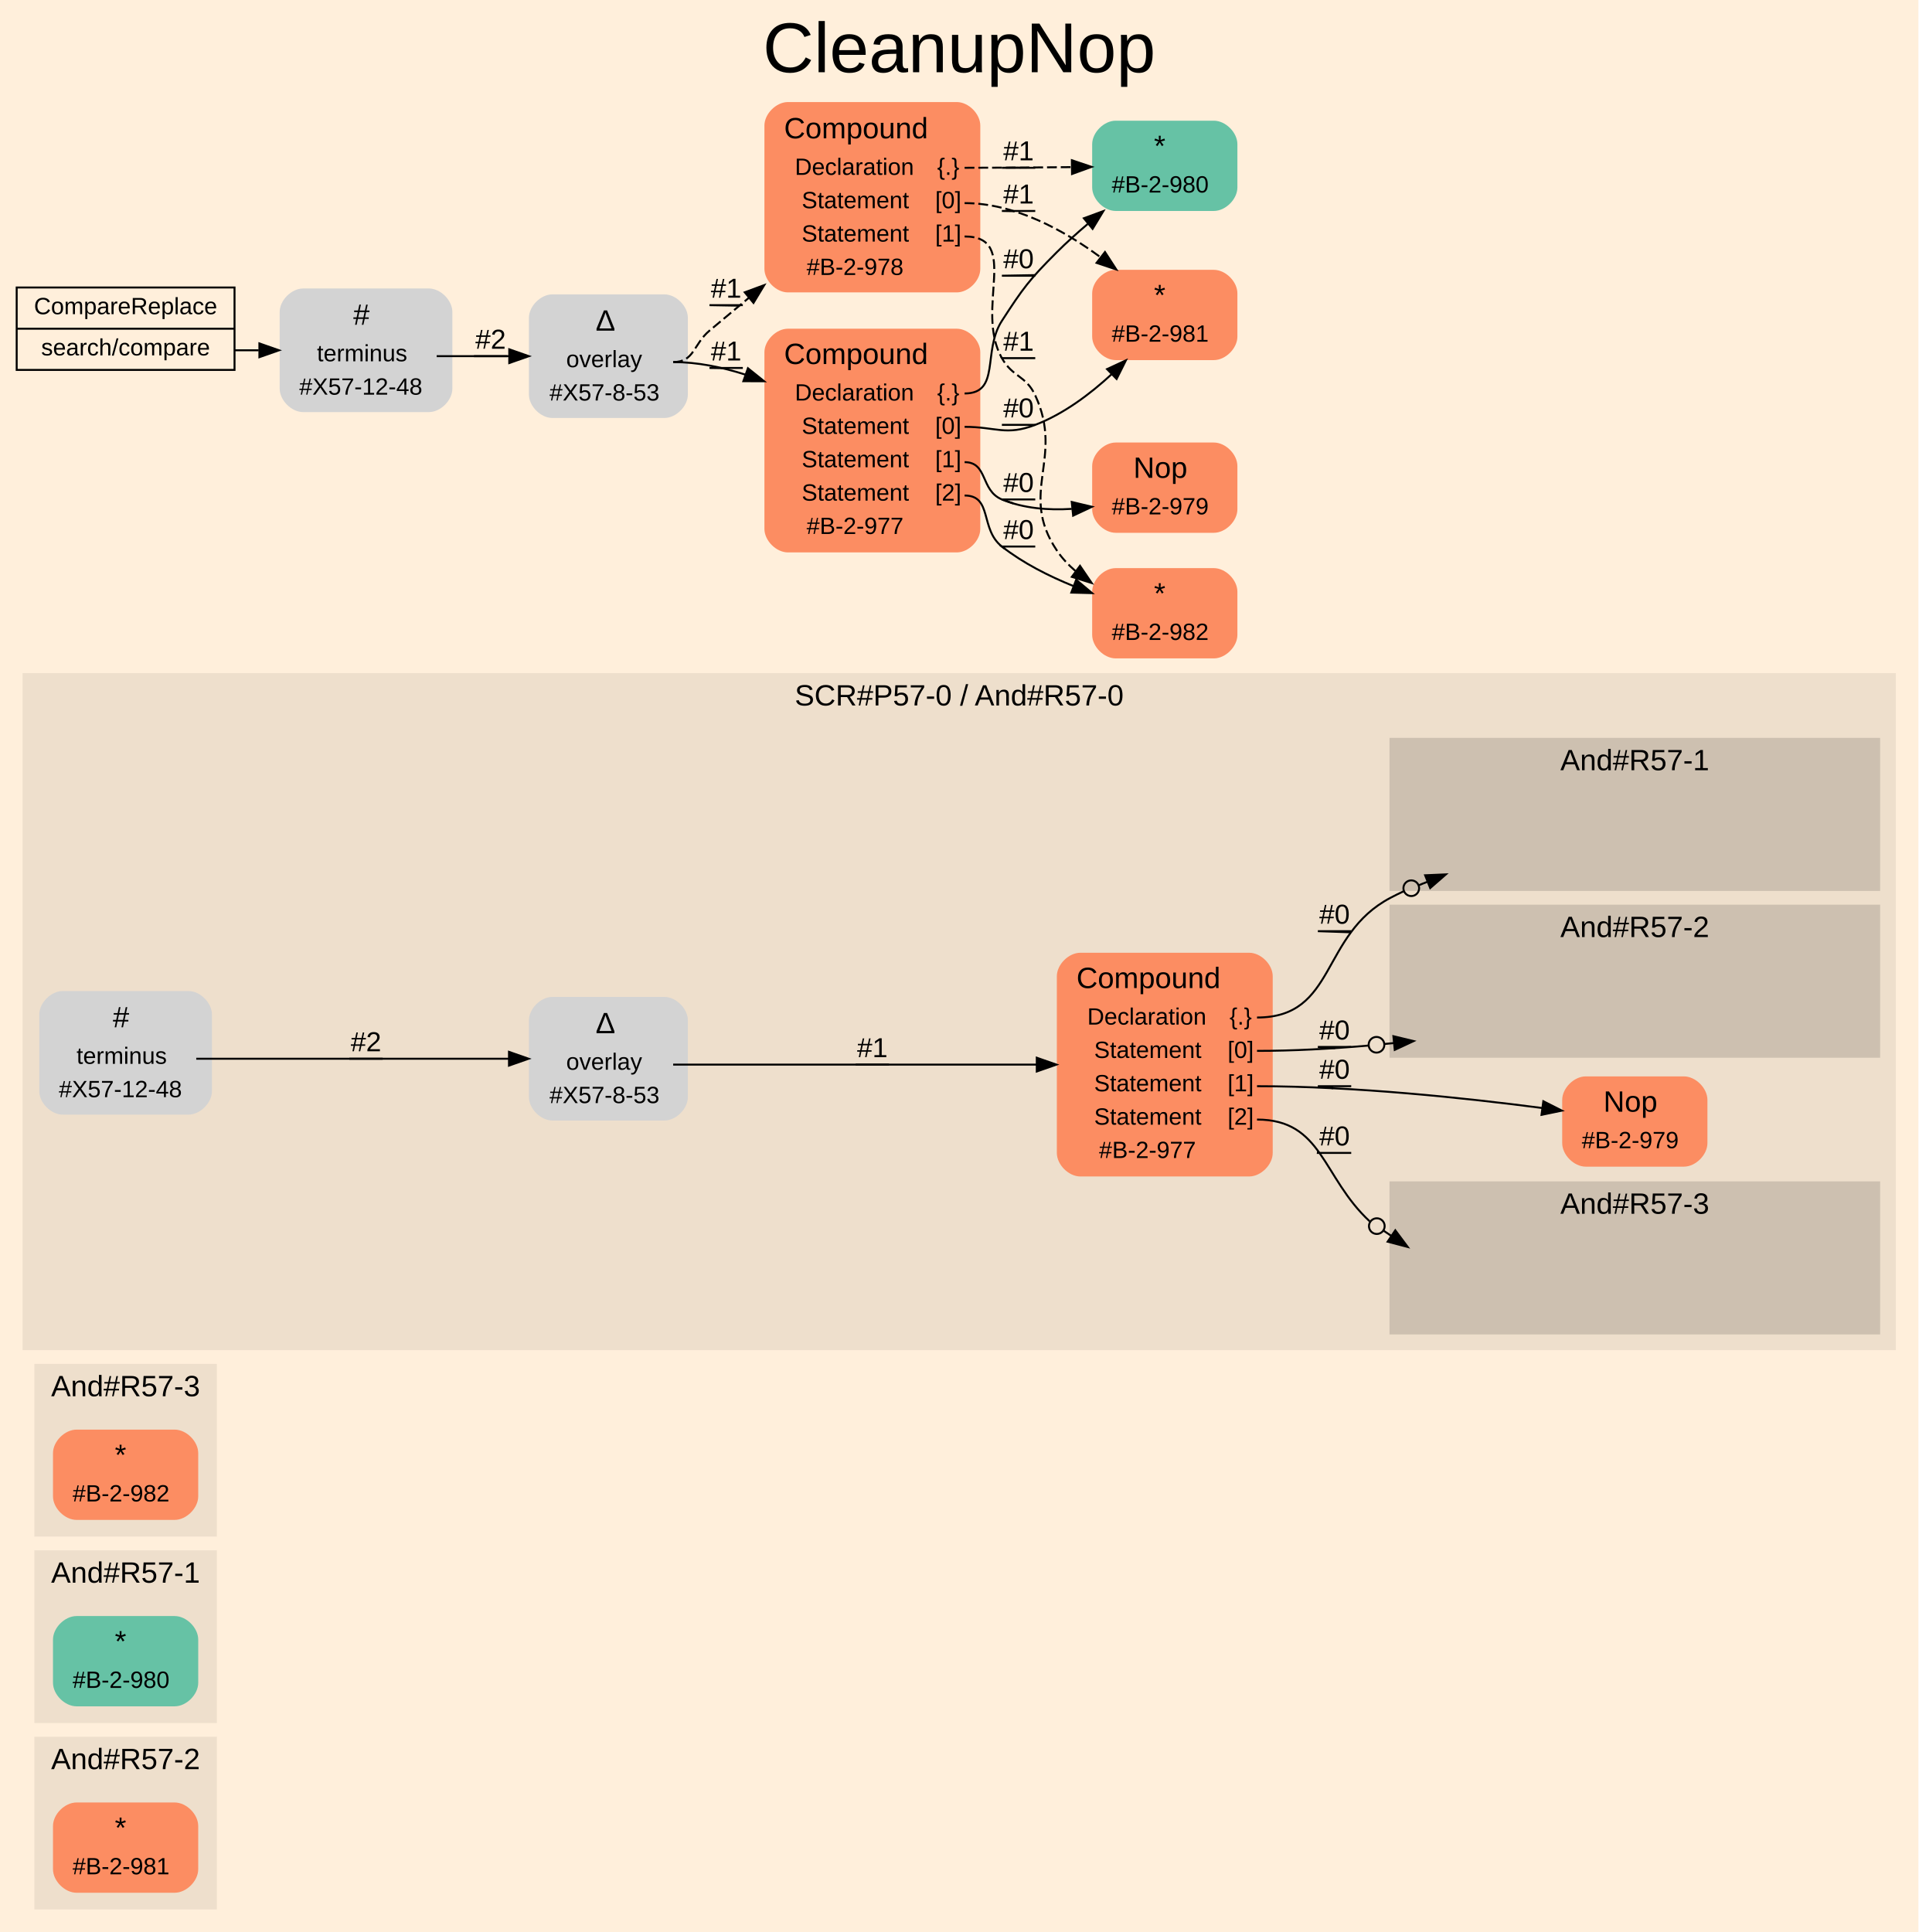
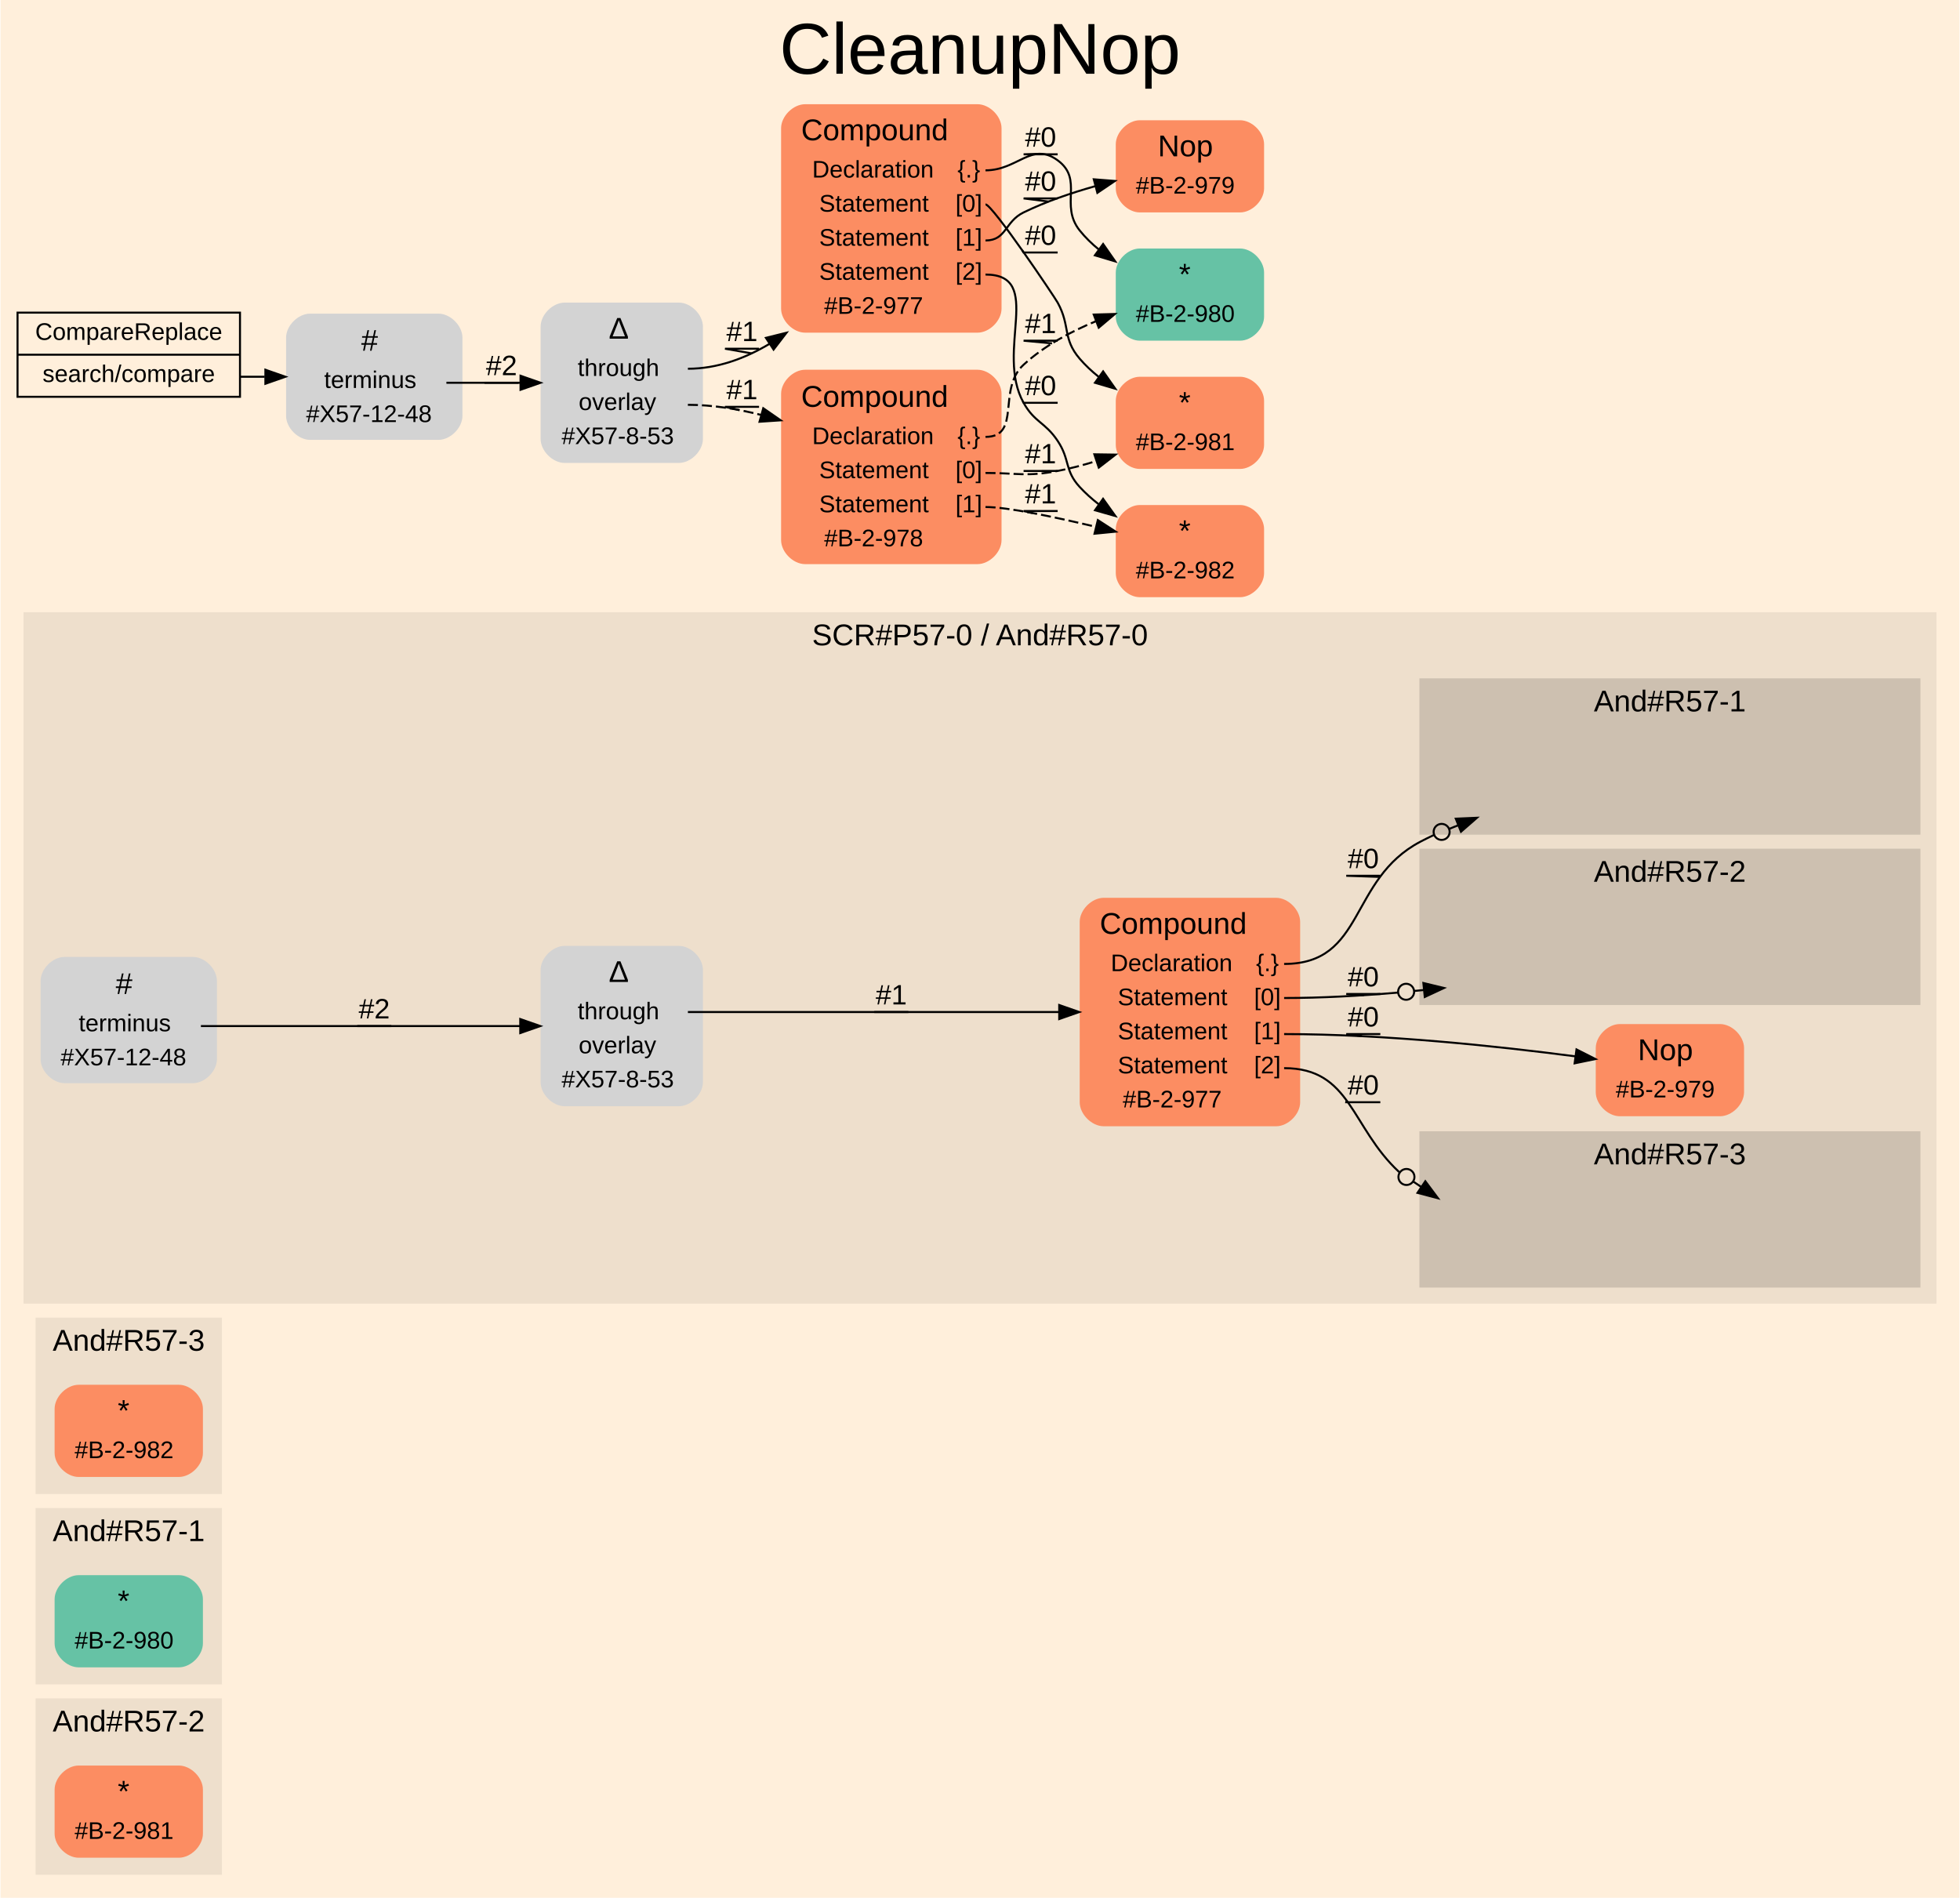
- <svg xmlns="http://www.w3.org/2000/svg" width="978pt" height="985pt" viewBox="0.00 0.00 977.50 984.50">
-   <g id="graph0" class="graph" transform="scale(1 1) rotate(0) translate(4 980.5)">
-     <polygon fill="#ffefdb" stroke="transparent" points="-4,4 -4,-980.5 973.5,-980.5 973.5,4 -4,4" />
-     <text text-anchor="middle" x="484.75" y="-943.7" font-family="Arial" font-size="36.00" fill="#000000">CleanupNop</text>
+ <svg xmlns="http://www.w3.org/2000/svg" width="978pt" height="947pt" viewBox="0.00 0.00 977.50 947.00">
+   <g id="graph0" class="graph" transform="scale(1 1) rotate(0) translate(4 943)">
+     <polygon fill="#ffefdb" stroke="transparent" points="-4,4 -4,-943 973.5,-943 973.5,4 -4,4" />
+     <text text-anchor="middle" x="484.75" y="-906.2" font-family="Arial" font-size="36.00" fill="#000000">CleanupNop</text>
    <g id="clust1" class="cluster">
      <polygon fill="#eedfcc" stroke="#eedfcc" points="14,-8 14,-95 106,-95 106,-8 14,-8" />
      <text text-anchor="middle" x="60" y="-79" font-family="Arial" font-size="15.00" fill="#000000">And#R57-2</text>
    </g>
    <g id="clust2" class="cluster">
      <polygon fill="#eedfcc" stroke="#eedfcc" points="14,-103 14,-190 106,-190 106,-103 14,-103" />
      <text text-anchor="middle" x="60" y="-174" font-family="Arial" font-size="15.00" fill="#000000">And#R57-1</text>
    </g>
    <g id="clust3" class="cluster">
      <polygon fill="#eedfcc" stroke="#eedfcc" points="14,-198 14,-285 106,-285 106,-198 14,-198" />
      <text text-anchor="middle" x="60" y="-269" font-family="Arial" font-size="15.00" fill="#000000">And#R57-3</text>
    </g>
    <g id="clust4" class="cluster">
      <polygon fill="#eedfcc" stroke="#eedfcc" points="8,-293 8,-637 961.5,-637 961.5,-293 8,-293" />
      <text text-anchor="middle" x="484.75" y="-621" font-family="Arial" font-size="15.00" fill="#000000">SCR#P57-0 / And#R57-0</text>
    </g>
    <g id="clust5" class="cluster">
      <polygon fill="#cdc0b0" stroke="#cdc0b0" points="704.5,-527 704.5,-604 953.5,-604 953.5,-527 704.5,-527" />
      <text text-anchor="middle" x="829" y="-588" font-family="Arial" font-size="15.00" fill="#000000">And#R57-1</text>
    </g>
    <g id="clust6" class="cluster">
      <polygon fill="#cdc0b0" stroke="#cdc0b0" points="704.5,-442 704.5,-519 953.5,-519 953.5,-442 704.5,-442" />
      <text text-anchor="middle" x="829" y="-503" font-family="Arial" font-size="15.00" fill="#000000">And#R57-2</text>
    </g>
    <g id="clust7" class="cluster">
      <polygon fill="#cdc0b0" stroke="#cdc0b0" points="704.5,-301 704.5,-378 953.5,-378 953.5,-301 704.5,-301" />
      <text text-anchor="middle" x="829" y="-362" font-family="Arial" font-size="15.00" fill="#000000">And#R57-3</text>
    </g>
    <g id="node1" class="node">
      <path fill="#fc8d62" stroke="transparent" d="M85,-62C85,-62 35,-62 35,-62 29,-62 23,-56 23,-50 23,-50 23,-28 23,-28 23,-22 29,-16 35,-16 35,-16 85,-16 85,-16 91,-16 97,-22 97,-28 97,-28 97,-50 97,-50 97,-56 91,-62 85,-62" />
      <text text-anchor="start" x="54.5" y="-44" font-family="Arial" font-size="15.00" fill="#000000">*</text>
      <text text-anchor="start" x="33" y="-25.4" font-family="Arial" font-size="12.00" fill="#000000">#B-2-981</text>
    </g>
    <g id="node2" class="node">
      <path fill="#66c2a5" stroke="transparent" d="M85,-157C85,-157 35,-157 35,-157 29,-157 23,-151 23,-145 23,-145 23,-123 23,-123 23,-117 29,-111 35,-111 35,-111 85,-111 85,-111 91,-111 97,-117 97,-123 97,-123 97,-145 97,-145 97,-151 91,-157 85,-157" />
      <text text-anchor="start" x="54.5" y="-139" font-family="Arial" font-size="15.00" fill="#000000">*</text>
      <text text-anchor="start" x="33" y="-120.4" font-family="Arial" font-size="12.00" fill="#000000">#B-2-980</text>
    </g>
    <g id="node3" class="node">
      <path fill="#fc8d62" stroke="transparent" d="M85,-252C85,-252 35,-252 35,-252 29,-252 23,-246 23,-240 23,-240 23,-218 23,-218 23,-212 29,-206 35,-206 35,-206 85,-206 85,-206 91,-206 97,-212 97,-218 97,-218 97,-240 97,-240 97,-246 91,-252 85,-252" />
      <text text-anchor="start" x="54.5" y="-234" font-family="Arial" font-size="15.00" fill="#000000">*</text>
      <text text-anchor="start" x="33" y="-215.4" font-family="Arial" font-size="12.00" fill="#000000">#B-2-982</text>
    </g>
    <g id="node4" class="node">
+       <path fill="#fc8d62" stroke="transparent" d="M854,-432C854,-432 804,-432 804,-432 798,-432 792,-426 792,-420 792,-420 792,-398 792,-398 792,-392 798,-386 804,-386 804,-386 854,-386 854,-386 860,-386 866,-392 866,-398 866,-398 866,-420 866,-420 866,-426 860,-432 854,-432" />
+       <text text-anchor="start" x="813" y="-414" font-family="Arial" font-size="15.00" fill="#000000">Nop</text>
+       <text text-anchor="start" x="802" y="-395.4" font-family="Arial" font-size="12.00" fill="#000000">#B-2-979</text>
+     </g>
+     <g id="node5" class="node">
+       <path fill="#d3d3d3" stroke="transparent" d="M92,-465.5C92,-465.5 28,-465.5 28,-465.5 22,-465.5 16,-459.5 16,-453.5 16,-453.5 16,-414.5 16,-414.5 16,-408.5 22,-402.5 28,-402.5 28,-402.5 92,-402.5 92,-402.5 98,-402.5 104,-408.5 104,-414.5 104,-414.5 104,-453.5 104,-453.5 104,-459.5 98,-465.5 92,-465.5" />
+       <text text-anchor="start" x="53.5" y="-447" font-family="Arial" font-size="15.00" fill="#000000">#</text>
+       <text text-anchor="start" x="35" y="-428.4" font-family="Arial" font-size="12.00" fill="#000000">terminus</text>
+       <text text-anchor="start" x="26" y="-411.4" font-family="Arial" font-size="12.00" fill="#000000">#X57-12-48</text>
+     </g>
+     <g id="node6" class="node">
+       <path fill="#d3d3d3" stroke="transparent" d="M334.5,-471C334.5,-471 277.5,-471 277.5,-471 271.5,-471 265.5,-465 265.5,-459 265.5,-459 265.5,-403 265.5,-403 265.5,-397 271.5,-391 277.5,-391 277.5,-391 334.5,-391 334.5,-391 340.5,-391 346.5,-397 346.5,-403 346.5,-403 346.5,-459 346.5,-459 346.5,-465 340.5,-471 334.5,-471" />
+       <text text-anchor="start" x="299.5" y="-453" font-family="Arial" font-size="15.00" fill="#000000">Δ</text>
+       <text text-anchor="start" x="284" y="-434.4" font-family="Arial" font-size="12.00" fill="#000000">through</text>
+       <text text-anchor="start" x="284.5" y="-417.4" font-family="Arial" font-size="12.00" fill="#000000">overlay</text>
+       <text text-anchor="start" x="276" y="-400.4" font-family="Arial" font-size="12.00" fill="#000000">#X57-8-53</text>
+     </g>
+     <g id="edge1" class="edge">
+       <path fill="none" stroke="#000000" d="M96,-431C150.395,-431 212.716,-431 255.248,-431" />
+       <polygon fill="#000000" stroke="#000000" points="255.35,-434.5 265.349,-431 255.349,-427.5 255.35,-434.5" />
+       <text text-anchor="middle" x="182.5" y="-434.8" font-family="Arial" font-size="14.00" fill="#000000">#2</text>
+       <polyline fill="none" stroke="#000000" points="191,-431 174,-431 182.341,-431 " />
+     </g>
+     <g id="node7" class="node">
      <path fill="#fc8d62" stroke="transparent" d="M632.5,-495C632.5,-495 546.5,-495 546.5,-495 540.5,-495 534.5,-489 534.5,-483 534.5,-483 534.5,-393 534.5,-393 534.5,-387 540.5,-381 546.5,-381 546.5,-381 632.5,-381 632.5,-381 638.5,-381 644.5,-387 644.5,-393 644.5,-393 644.5,-483 644.5,-483 644.5,-489 638.5,-495 632.5,-495" />
      <text text-anchor="start" x="544.5" y="-477" font-family="Arial" font-size="15.00" fill="#000000">Compound</text>
      <text text-anchor="start" x="550" y="-458.4" font-family="Arial" font-size="12.00" fill="#000000">Declaration</text>
      <text text-anchor="start" x="622.5" y="-458.4" font-family="Arial" font-size="12.00" fill="#000000">{.}</text>
      <text text-anchor="start" x="553.5" y="-441.4" font-family="Arial" font-size="12.00" fill="#000000">Statement</text>
      <text text-anchor="start" x="621.5" y="-441.4" font-family="Arial" font-size="12.00" fill="#000000">[0]</text>
      <text text-anchor="start" x="553.5" y="-424.4" font-family="Arial" font-size="12.00" fill="#000000">Statement</text>
      <text text-anchor="start" x="621.5" y="-424.4" font-family="Arial" font-size="12.00" fill="#000000">[1]</text>
      <text text-anchor="start" x="553.5" y="-407.4" font-family="Arial" font-size="12.00" fill="#000000">Statement</text>
      <text text-anchor="start" x="621.5" y="-407.4" font-family="Arial" font-size="12.00" fill="#000000">[2]</text>
      <text text-anchor="start" x="556" y="-390.4" font-family="Arial" font-size="12.00" fill="#000000">#B-2-977</text>
    </g>
-     <g id="node6" class="node">
-       <path fill="#fc8d62" stroke="transparent" d="M854,-432C854,-432 804,-432 804,-432 798,-432 792,-426 792,-420 792,-420 792,-398 792,-398 792,-392 798,-386 804,-386 804,-386 854,-386 854,-386 860,-386 866,-392 866,-398 866,-398 866,-420 866,-420 866,-426 860,-432 854,-432" />
-       <text text-anchor="start" x="813" y="-414" font-family="Arial" font-size="15.00" fill="#000000">Nop</text>
-       <text text-anchor="start" x="802" y="-395.4" font-family="Arial" font-size="12.00" fill="#000000">#B-2-979</text>
-     </g>
-     <g id="edge3" class="edge">
+     <g id="edge2" class="edge">
+       <path fill="none" stroke="#000000" d="M339,-438C401.861,-438 473.594,-438 524.142,-438" />
+       <polygon fill="#000000" stroke="#000000" points="524.278,-441.5 534.278,-438 524.278,-434.5 524.278,-441.5" />
+       <text text-anchor="middle" x="440.5" y="-441.8" font-family="Arial" font-size="14.00" fill="#000000">#1</text>
+       <polyline fill="none" stroke="#000000" points="449,-438 432,-438 440.319,-438 " />
+     </g>
+     <g id="edge5" class="edge">
      <path fill="none" stroke="#000000" d="M636.5,-427C686.262,-427 742.947,-420.963 781.848,-415.882" />
      <polygon fill="#000000" stroke="#000000" points="782.385,-419.341 791.833,-414.548 781.458,-412.403 782.385,-419.341" />
      <text text-anchor="middle" x="676" y="-430.8" font-family="Arial" font-size="14.00" fill="#000000">#0</text>
      <polyline fill="none" stroke="#000000" points="684.5,-427 667.5,-427 675.339,-425.947 " />
    </g>
    <g id="node8" class="node">
</g>
-     <g id="edge1" class="edge">
+     <g id="edge3" class="edge">
      <path fill="none" stroke="#000000" d="M636.5,-462C677.1,-462 668.559,-504.114 704.5,-523 706.714,-524.163 708.974,-525.283 711.272,-526.359" />
      <polygon fill="#000000" stroke="#000000" points="722.154,-534.478 732.738,-534.94 724.752,-527.978 722.154,-534.478" />
      <polyline fill="none" stroke="#000000" points="723.453,-531.228 718.81,-529.372 " />
      <ellipse fill="none" stroke="#000000" cx="715.096" cy="-527.888" rx="4" ry="4" />
      <text text-anchor="middle" x="676" y="-509.8" font-family="Arial" font-size="14.00" fill="#000000">#0</text>
      <polyline fill="none" stroke="#000000" points="684.5,-506 667.5,-506 684.365,-505.424 " />
    </g>
    <g id="node9" class="node">
</g>
-     <g id="edge2" class="edge">
+     <g id="edge4" class="edge">
      <path fill="none" stroke="#000000" d="M636.5,-445C654.925,-445 674.273,-446.052 693.305,-447.705" />
      <polygon fill="#000000" stroke="#000000" points="705.985,-452.484 716.282,-449.991 706.678,-445.518 705.985,-452.484" />
      <polyline fill="none" stroke="#000000" points="706.331,-449.001 701.356,-448.506 " />
      <ellipse fill="none" stroke="#000000" cx="697.375" cy="-448.11" rx="4" ry="4" />
      <text text-anchor="middle" x="676" y="-450.8" font-family="Arial" font-size="14.00" fill="#000000">#0</text>
      <polyline fill="none" stroke="#000000" points="684.5,-447 667.5,-447 676.303,-446.404 " />
    </g>
    <g id="node10" class="node">
</g>
-     <g id="edge4" class="edge">
+     <g id="edge6" class="edge">
      <path fill="none" stroke="#000000" d="M636.5,-410C669.964,-410 669.66,-380.633 693.883,-358.162" />
      <polygon fill="#000000" stroke="#000000" points="706.957,-353.569 713.293,-345.077 703.045,-347.765 706.957,-353.569" />
      <polyline fill="none" stroke="#000000" points="705.001,-350.667 700.855,-353.462 " />
      <ellipse fill="none" stroke="#000000" cx="697.538" cy="-355.698" rx="4" ry="4" />
      <text text-anchor="middle" x="676" y="-396.8" font-family="Arial" font-size="14.00" fill="#000000">#0</text>
      <polyline fill="none" stroke="#000000" points="684.5,-393 667.5,-393 667.645,-393.916 " />
    </g>
-     <g id="node5" class="node">
-       <path fill="#d3d3d3" stroke="transparent" d="M334.5,-472.5C334.5,-472.5 277.5,-472.5 277.5,-472.5 271.5,-472.5 265.5,-466.5 265.5,-460.5 265.5,-460.5 265.5,-421.5 265.5,-421.5 265.5,-415.5 271.5,-409.5 277.5,-409.5 277.5,-409.5 334.5,-409.5 334.5,-409.5 340.5,-409.5 346.5,-415.5 346.5,-421.5 346.5,-421.5 346.5,-460.5 346.5,-460.5 346.5,-466.5 340.5,-472.5 334.5,-472.5" />
-       <text text-anchor="start" x="299.5" y="-454" font-family="Arial" font-size="15.00" fill="#000000">Δ</text>
-       <text text-anchor="start" x="284.5" y="-435.4" font-family="Arial" font-size="12.00" fill="#000000">overlay</text>
-       <text text-anchor="start" x="276" y="-418.4" font-family="Arial" font-size="12.00" fill="#000000">#X57-8-53</text>
-     </g>
-     <g id="edge5" class="edge">
-       <path fill="none" stroke="#000000" d="M339,-438C401.861,-438 473.594,-438 524.142,-438" />
-       <polygon fill="#000000" stroke="#000000" points="524.278,-441.5 534.278,-438 524.278,-434.5 524.278,-441.5" />
-       <text text-anchor="middle" x="440.5" y="-441.8" font-family="Arial" font-size="14.00" fill="#000000">#1</text>
-       <polyline fill="none" stroke="#000000" points="449,-438 432,-438 440.319,-438 " />
-     </g>
-     <g id="node7" class="node">
-       <path fill="#d3d3d3" stroke="transparent" d="M92,-475.5C92,-475.5 28,-475.5 28,-475.5 22,-475.5 16,-469.5 16,-463.5 16,-463.5 16,-424.5 16,-424.5 16,-418.5 22,-412.5 28,-412.5 28,-412.5 92,-412.5 92,-412.5 98,-412.5 104,-418.5 104,-424.5 104,-424.5 104,-463.5 104,-463.5 104,-469.5 98,-475.5 92,-475.5" />
-       <text text-anchor="start" x="53.5" y="-457" font-family="Arial" font-size="15.00" fill="#000000">#</text>
-       <text text-anchor="start" x="35" y="-438.4" font-family="Arial" font-size="12.00" fill="#000000">terminus</text>
-       <text text-anchor="start" x="26" y="-421.4" font-family="Arial" font-size="12.00" fill="#000000">#X57-12-48</text>
-     </g>
-     <g id="edge6" class="edge">
-       <path fill="none" stroke="#000000" d="M96,-441C150.395,-441 212.716,-441 255.248,-441" />
-       <polygon fill="#000000" stroke="#000000" points="255.35,-444.5 265.349,-441 255.349,-437.5 255.35,-444.5" />
-       <text text-anchor="middle" x="182.5" y="-444.8" font-family="Arial" font-size="14.00" fill="#000000">#2</text>
-       <polyline fill="none" stroke="#000000" points="191,-441 174,-441 182.341,-441 " />
-     </g>
    <g id="node11" class="node">
-       <polygon fill="#ffefdb" stroke="#000000" points="4.5,-792 4.5,-834 115.5,-834 115.5,-792 4.5,-792" />
-       <text text-anchor="middle" x="60" y="-820.4" font-family="Arial" font-size="12.00" fill="#000000">CompareReplace</text>
-       <polyline fill="none" stroke="#000000" points="4.5,-813 115.5,-813 " />
-       <text text-anchor="middle" x="60" y="-799.4" font-family="Arial" font-size="12.00" fill="#000000">search/compare</text>
+       <polygon fill="#ffefdb" stroke="#000000" points="4.5,-745 4.5,-787 115.5,-787 115.5,-745 4.5,-745" />
+       <text text-anchor="middle" x="60" y="-773.4" font-family="Arial" font-size="12.00" fill="#000000">CompareReplace</text>
+       <polyline fill="none" stroke="#000000" points="4.5,-766 115.5,-766 " />
+       <text text-anchor="middle" x="60" y="-752.4" font-family="Arial" font-size="12.00" fill="#000000">search/compare</text>
    </g>
    <g id="node12" class="node">
-       <path fill="#d3d3d3" stroke="transparent" d="M214.5,-833.5C214.5,-833.5 150.5,-833.5 150.5,-833.5 144.5,-833.5 138.5,-827.5 138.5,-821.5 138.5,-821.5 138.5,-782.5 138.5,-782.5 138.5,-776.5 144.5,-770.5 150.5,-770.5 150.5,-770.5 214.5,-770.5 214.5,-770.5 220.5,-770.5 226.5,-776.5 226.5,-782.5 226.5,-782.5 226.5,-821.5 226.5,-821.5 226.5,-827.5 220.5,-833.5 214.5,-833.5" />
-       <text text-anchor="start" x="176" y="-815" font-family="Arial" font-size="15.00" fill="#000000">#</text>
-       <text text-anchor="start" x="157.5" y="-796.4" font-family="Arial" font-size="12.00" fill="#000000">terminus</text>
-       <text text-anchor="start" x="148.5" y="-779.4" font-family="Arial" font-size="12.00" fill="#000000">#X57-12-48</text>
+       <path fill="#d3d3d3" stroke="transparent" d="M214.5,-786.5C214.5,-786.5 150.5,-786.5 150.5,-786.5 144.5,-786.5 138.5,-780.5 138.5,-774.5 138.5,-774.5 138.5,-735.5 138.5,-735.5 138.5,-729.5 144.5,-723.5 150.5,-723.5 150.5,-723.5 214.5,-723.5 214.5,-723.5 220.5,-723.5 226.5,-729.5 226.5,-735.5 226.5,-735.5 226.5,-774.5 226.5,-774.5 226.5,-780.5 220.5,-786.5 214.5,-786.5" />
+       <text text-anchor="start" x="176" y="-768" font-family="Arial" font-size="15.00" fill="#000000">#</text>
+       <text text-anchor="start" x="157.5" y="-749.4" font-family="Arial" font-size="12.00" fill="#000000">terminus</text>
+       <text text-anchor="start" x="148.5" y="-732.4" font-family="Arial" font-size="12.00" fill="#000000">#X57-12-48</text>
    </g>
    <g id="edge7" class="edge">
-       <path fill="none" stroke="#000000" d="M115.5,-802C119.508,-802 123.65,-802 127.818,-802" />
-       <polygon fill="#000000" stroke="#000000" points="128.171,-805.5 138.171,-802 128.171,-798.5 128.171,-805.5" />
+       <path fill="none" stroke="#000000" d="M115.5,-755C119.508,-755 123.65,-755 127.818,-755" />
+       <polygon fill="#000000" stroke="#000000" points="128.171,-758.5 138.171,-755 128.171,-751.5 128.171,-758.5" />
    </g>
    <g id="node13" class="node">
-       <path fill="#d3d3d3" stroke="transparent" d="M334.5,-830.5C334.5,-830.5 277.5,-830.5 277.5,-830.5 271.5,-830.5 265.5,-824.5 265.5,-818.5 265.5,-818.5 265.5,-779.5 265.5,-779.5 265.5,-773.5 271.5,-767.5 277.5,-767.5 277.5,-767.5 334.5,-767.5 334.5,-767.5 340.5,-767.5 346.5,-773.5 346.5,-779.5 346.5,-779.5 346.5,-818.5 346.5,-818.5 346.5,-824.5 340.5,-830.5 334.5,-830.5" />
-       <text text-anchor="start" x="299.5" y="-812" font-family="Arial" font-size="15.00" fill="#000000">Δ</text>
-       <text text-anchor="start" x="284.5" y="-793.4" font-family="Arial" font-size="12.00" fill="#000000">overlay</text>
-       <text text-anchor="start" x="276" y="-776.4" font-family="Arial" font-size="12.00" fill="#000000">#X57-8-53</text>
+       <path fill="#d3d3d3" stroke="transparent" d="M334.5,-792C334.5,-792 277.5,-792 277.5,-792 271.5,-792 265.5,-786 265.5,-780 265.5,-780 265.5,-724 265.5,-724 265.5,-718 271.5,-712 277.5,-712 277.5,-712 334.5,-712 334.5,-712 340.5,-712 346.5,-718 346.5,-724 346.5,-724 346.5,-780 346.5,-780 346.5,-786 340.5,-792 334.5,-792" />
+       <text text-anchor="start" x="299.5" y="-774" font-family="Arial" font-size="15.00" fill="#000000">Δ</text>
+       <text text-anchor="start" x="284" y="-755.4" font-family="Arial" font-size="12.00" fill="#000000">through</text>
+       <text text-anchor="start" x="284.5" y="-738.4" font-family="Arial" font-size="12.00" fill="#000000">overlay</text>
+       <text text-anchor="start" x="276" y="-721.4" font-family="Arial" font-size="12.00" fill="#000000">#X57-8-53</text>
    </g>
    <g id="edge8" class="edge">
-       <path fill="none" stroke="#000000" d="M218.5,-799C230.367,-799 243.139,-799 255.159,-799" />
-       <polygon fill="#000000" stroke="#000000" points="255.486,-802.5 265.486,-799 255.486,-795.5 255.486,-802.5" />
-       <text text-anchor="middle" x="246" y="-802.8" font-family="Arial" font-size="14.00" fill="#000000">#2</text>
-       <polyline fill="none" stroke="#000000" points="254.5,-799 237.5,-799 246.317,-799 " />
+       <path fill="none" stroke="#000000" d="M218.5,-752C230.367,-752 243.139,-752 255.159,-752" />
+       <polygon fill="#000000" stroke="#000000" points="255.486,-755.5 265.486,-752 255.486,-748.5 255.486,-755.5" />
+       <text text-anchor="middle" x="246" y="-755.8" font-family="Arial" font-size="14.00" fill="#000000">#2</text>
+       <polyline fill="none" stroke="#000000" points="254.5,-752 237.5,-752 246.317,-752 " />
    </g>
    <g id="node14" class="node">
-       <path fill="#fc8d62" stroke="transparent" d="M483.5,-813C483.5,-813 397.5,-813 397.5,-813 391.5,-813 385.5,-807 385.5,-801 385.5,-801 385.5,-711 385.5,-711 385.5,-705 391.5,-699 397.5,-699 397.5,-699 483.5,-699 483.5,-699 489.5,-699 495.5,-705 495.5,-711 495.5,-711 495.5,-801 495.5,-801 495.5,-807 489.5,-813 483.5,-813" />
-       <text text-anchor="start" x="395.5" y="-795" font-family="Arial" font-size="15.00" fill="#000000">Compound</text>
-       <text text-anchor="start" x="401" y="-776.4" font-family="Arial" font-size="12.00" fill="#000000">Declaration</text>
-       <text text-anchor="start" x="473.5" y="-776.4" font-family="Arial" font-size="12.00" fill="#000000">{.}</text>
-       <text text-anchor="start" x="404.5" y="-759.4" font-family="Arial" font-size="12.00" fill="#000000">Statement</text>
-       <text text-anchor="start" x="472.5" y="-759.4" font-family="Arial" font-size="12.00" fill="#000000">[0]</text>
-       <text text-anchor="start" x="404.5" y="-742.4" font-family="Arial" font-size="12.00" fill="#000000">Statement</text>
-       <text text-anchor="start" x="472.5" y="-742.4" font-family="Arial" font-size="12.00" fill="#000000">[1]</text>
-       <text text-anchor="start" x="404.5" y="-725.4" font-family="Arial" font-size="12.00" fill="#000000">Statement</text>
-       <text text-anchor="start" x="472.5" y="-725.4" font-family="Arial" font-size="12.00" fill="#000000">[2]</text>
-       <text text-anchor="start" x="407" y="-708.4" font-family="Arial" font-size="12.00" fill="#000000">#B-2-977</text>
+       <path fill="#fc8d62" stroke="transparent" d="M483.5,-891C483.5,-891 397.5,-891 397.5,-891 391.5,-891 385.5,-885 385.5,-879 385.5,-879 385.5,-789 385.5,-789 385.5,-783 391.5,-777 397.5,-777 397.5,-777 483.5,-777 483.5,-777 489.5,-777 495.5,-783 495.5,-789 495.5,-789 495.5,-879 495.5,-879 495.5,-885 489.5,-891 483.5,-891" />
+       <text text-anchor="start" x="395.5" y="-873" font-family="Arial" font-size="15.00" fill="#000000">Compound</text>
+       <text text-anchor="start" x="401" y="-854.4" font-family="Arial" font-size="12.00" fill="#000000">Declaration</text>
+       <text text-anchor="start" x="473.5" y="-854.4" font-family="Arial" font-size="12.00" fill="#000000">{.}</text>
+       <text text-anchor="start" x="404.5" y="-837.4" font-family="Arial" font-size="12.00" fill="#000000">Statement</text>
+       <text text-anchor="start" x="472.5" y="-837.4" font-family="Arial" font-size="12.00" fill="#000000">[0]</text>
+       <text text-anchor="start" x="404.5" y="-820.4" font-family="Arial" font-size="12.00" fill="#000000">Statement</text>
+       <text text-anchor="start" x="472.5" y="-820.4" font-family="Arial" font-size="12.00" fill="#000000">[1]</text>
+       <text text-anchor="start" x="404.5" y="-803.4" font-family="Arial" font-size="12.00" fill="#000000">Statement</text>
+       <text text-anchor="start" x="472.5" y="-803.4" font-family="Arial" font-size="12.00" fill="#000000">[2]</text>
+       <text text-anchor="start" x="407" y="-786.4" font-family="Arial" font-size="12.00" fill="#000000">#B-2-977</text>
    </g>
    <g id="edge9" class="edge">
-       <path fill="none" stroke="#000000" d="M339,-796C351.33,-796 363.952,-793.413 375.921,-789.556" />
-       <polygon fill="#000000" stroke="#000000" points="377.102,-792.851 385.362,-786.215 374.767,-786.252 377.102,-792.851" />
-       <text text-anchor="middle" x="366" y="-796.8" font-family="Arial" font-size="14.00" fill="#000000">#1</text>
-       <polyline fill="none" stroke="#000000" points="374.5,-793 357.5,-793 363.962,-792.896 " />
+       <path fill="none" stroke="#000000" d="M339,-759C353.509,-759 367.303,-764.018 379.781,-771.458" />
+       <polygon fill="#000000" stroke="#000000" points="377.917,-774.421 388.202,-776.964 381.748,-768.563 377.917,-774.421" />
+       <text text-anchor="middle" x="366" y="-772.8" font-family="Arial" font-size="14.00" fill="#000000">#1</text>
+       <polyline fill="none" stroke="#000000" points="374.5,-769 357.5,-769 370.798,-766.659 " />
    </g>
    <g id="node19" class="node">
-       <path fill="#fc8d62" stroke="transparent" d="M483.5,-928.5C483.5,-928.5 397.5,-928.5 397.5,-928.5 391.5,-928.5 385.5,-922.5 385.5,-916.5 385.5,-916.5 385.5,-843.5 385.5,-843.5 385.5,-837.5 391.5,-831.5 397.5,-831.5 397.5,-831.5 483.5,-831.5 483.5,-831.5 489.5,-831.5 495.5,-837.5 495.5,-843.5 495.5,-843.5 495.5,-916.5 495.5,-916.5 495.5,-922.5 489.5,-928.5 483.5,-928.5" />
-       <text text-anchor="start" x="395.5" y="-910" font-family="Arial" font-size="15.00" fill="#000000">Compound</text>
-       <text text-anchor="start" x="401" y="-891.4" font-family="Arial" font-size="12.00" fill="#000000">Declaration</text>
-       <text text-anchor="start" x="473.5" y="-891.4" font-family="Arial" font-size="12.00" fill="#000000">{.}</text>
-       <text text-anchor="start" x="404.5" y="-874.4" font-family="Arial" font-size="12.00" fill="#000000">Statement</text>
-       <text text-anchor="start" x="472.5" y="-874.4" font-family="Arial" font-size="12.00" fill="#000000">[0]</text>
-       <text text-anchor="start" x="404.5" y="-857.4" font-family="Arial" font-size="12.00" fill="#000000">Statement</text>
-       <text text-anchor="start" x="472.5" y="-857.4" font-family="Arial" font-size="12.00" fill="#000000">[1]</text>
-       <text text-anchor="start" x="407" y="-840.4" font-family="Arial" font-size="12.00" fill="#000000">#B-2-978</text>
+       <path fill="#fc8d62" stroke="transparent" d="M483.5,-758.5C483.5,-758.5 397.5,-758.5 397.5,-758.5 391.5,-758.5 385.5,-752.5 385.5,-746.5 385.5,-746.5 385.5,-673.5 385.5,-673.5 385.5,-667.5 391.5,-661.5 397.5,-661.5 397.5,-661.5 483.5,-661.5 483.5,-661.5 489.5,-661.5 495.5,-667.5 495.5,-673.5 495.5,-673.5 495.5,-746.5 495.5,-746.5 495.5,-752.5 489.5,-758.5 483.5,-758.5" />
+       <text text-anchor="start" x="395.5" y="-740" font-family="Arial" font-size="15.00" fill="#000000">Compound</text>
+       <text text-anchor="start" x="401" y="-721.4" font-family="Arial" font-size="12.00" fill="#000000">Declaration</text>
+       <text text-anchor="start" x="473.5" y="-721.4" font-family="Arial" font-size="12.00" fill="#000000">{.}</text>
+       <text text-anchor="start" x="404.5" y="-704.4" font-family="Arial" font-size="12.00" fill="#000000">Statement</text>
+       <text text-anchor="start" x="472.5" y="-704.4" font-family="Arial" font-size="12.00" fill="#000000">[0]</text>
+       <text text-anchor="start" x="404.5" y="-687.4" font-family="Arial" font-size="12.00" fill="#000000">Statement</text>
+       <text text-anchor="start" x="472.5" y="-687.4" font-family="Arial" font-size="12.00" fill="#000000">[1]</text>
+       <text text-anchor="start" x="407" y="-670.4" font-family="Arial" font-size="12.00" fill="#000000">#B-2-978</text>
    </g>
    <g id="edge10" class="edge">
-       <path fill="none" stroke="#000000" stroke-dasharray="5,2" d="M339,-796C349.871,-796 349.184,-804.999 357.5,-812 363.953,-817.432 370.72,-823.07 377.488,-828.671" />
-       <polygon fill="#000000" stroke="#000000" points="375.475,-831.548 385.415,-835.215 379.931,-826.15 375.475,-831.548" />
-       <text text-anchor="middle" x="366" y="-828.8" font-family="Arial" font-size="14.00" fill="#000000">#1</text>
-       <polyline fill="none" stroke="#000000" points="374.5,-825 357.5,-825 372.733,-824.73 " />
+       <path fill="none" stroke="#000000" stroke-dasharray="5,2" d="M339,-741C351.019,-741 363.504,-738.987 375.436,-735.987" />
+       <polygon fill="#000000" stroke="#000000" points="376.602,-739.296 385.307,-733.257 374.736,-732.549 376.602,-739.296" />
+       <text text-anchor="middle" x="366" y="-743.8" font-family="Arial" font-size="14.00" fill="#000000">#1</text>
+       <polyline fill="none" stroke="#000000" points="374.5,-740 357.5,-740 364.69,-738.371 " />
    </g>
    <g id="node15" class="node">
-       <path fill="#66c2a5" stroke="transparent" d="M614.5,-919C614.5,-919 564.5,-919 564.5,-919 558.5,-919 552.5,-913 552.5,-907 552.5,-907 552.5,-885 552.5,-885 552.5,-879 558.5,-873 564.5,-873 564.5,-873 614.5,-873 614.5,-873 620.5,-873 626.5,-879 626.5,-885 626.5,-885 626.5,-907 626.5,-907 626.5,-913 620.5,-919 614.5,-919" />
-       <text text-anchor="start" x="584" y="-901" font-family="Arial" font-size="15.00" fill="#000000">*</text>
-       <text text-anchor="start" x="562.5" y="-882.4" font-family="Arial" font-size="12.00" fill="#000000">#B-2-980</text>
+       <path fill="#66c2a5" stroke="transparent" d="M614.5,-819C614.5,-819 564.5,-819 564.5,-819 558.5,-819 552.5,-813 552.5,-807 552.5,-807 552.5,-785 552.5,-785 552.5,-779 558.5,-773 564.5,-773 564.5,-773 614.5,-773 614.5,-773 620.5,-773 626.5,-779 626.5,-785 626.5,-785 626.5,-807 626.5,-807 626.5,-813 620.5,-819 614.5,-819" />
+       <text text-anchor="start" x="584" y="-801" font-family="Arial" font-size="15.00" fill="#000000">*</text>
+       <text text-anchor="start" x="562.5" y="-782.4" font-family="Arial" font-size="12.00" fill="#000000">#B-2-980</text>
    </g>
    <g id="edge11" class="edge">
-       <path fill="none" stroke="#000000" d="M487.5,-780C505.986,-780 496.453,-801.482 506.5,-817 517.327,-833.722 520.414,-837.914 534.5,-852 539.38,-856.88 544.781,-861.747 550.237,-866.369" />
-       <polygon fill="#000000" stroke="#000000" points="548.271,-869.284 558.215,-872.939 552.721,-863.88 548.271,-869.284" />
-       <text text-anchor="middle" x="515" y="-843.8" font-family="Arial" font-size="14.00" fill="#000000">#0</text>
-       <polyline fill="none" stroke="#000000" points="523.5,-840 506.5,-840 523.317,-840.303 " />
+       <path fill="none" stroke="#000000" d="M487.5,-858C503.654,-858 510.477,-872.558 523.5,-863 536.645,-853.352 524.321,-840.738 534.5,-828 537.291,-824.507 540.574,-821.319 544.123,-818.427" />
+       <polygon fill="#000000" stroke="#000000" points="546.18,-821.259 552.233,-812.563 542.078,-815.587 546.18,-821.259" />
+       <text text-anchor="middle" x="515" y="-869.8" font-family="Arial" font-size="14.00" fill="#000000">#0</text>
+       <polyline fill="none" stroke="#000000" points="523.5,-866 506.5,-866 514.398,-866.246 " />
    </g>
    <g id="node16" class="node">
-       <path fill="#fc8d62" stroke="transparent" d="M614.5,-843C614.5,-843 564.5,-843 564.5,-843 558.5,-843 552.5,-837 552.5,-831 552.5,-831 552.5,-809 552.5,-809 552.5,-803 558.5,-797 564.5,-797 564.5,-797 614.5,-797 614.5,-797 620.5,-797 626.5,-803 626.5,-809 626.5,-809 626.5,-831 626.5,-831 626.5,-837 620.5,-843 614.5,-843" />
-       <text text-anchor="start" x="584" y="-825" font-family="Arial" font-size="15.00" fill="#000000">*</text>
-       <text text-anchor="start" x="562.5" y="-806.4" font-family="Arial" font-size="12.00" fill="#000000">#B-2-981</text>
+       <path fill="#fc8d62" stroke="transparent" d="M614.5,-755C614.5,-755 564.5,-755 564.5,-755 558.5,-755 552.5,-749 552.5,-743 552.5,-743 552.5,-721 552.5,-721 552.5,-715 558.5,-709 564.5,-709 564.5,-709 614.5,-709 614.5,-709 620.5,-709 626.5,-715 626.5,-721 626.5,-721 626.5,-743 626.5,-743 626.5,-749 620.5,-755 614.5,-755" />
+       <text text-anchor="start" x="584" y="-737" font-family="Arial" font-size="15.00" fill="#000000">*</text>
+       <text text-anchor="start" x="562.5" y="-718.4" font-family="Arial" font-size="12.00" fill="#000000">#B-2-981</text>
    </g>
    <g id="edge12" class="edge">
-       <path fill="none" stroke="#000000" d="M487.5,-763C503.506,-763 508.552,-758.276 523.5,-764 537.981,-769.545 551.511,-779.718 562.504,-789.888" />
-       <polygon fill="#000000" stroke="#000000" points="560.079,-792.412 569.69,-796.871 564.957,-787.391 560.079,-792.412" />
-       <text text-anchor="middle" x="515" y="-767.8" font-family="Arial" font-size="14.00" fill="#000000">#0</text>
-       <polyline fill="none" stroke="#000000" points="523.5,-764 506.5,-764 523.542,-764.016 " />
+       <path fill="none" stroke="#000000" d="M487.5,-841C490.878,-841 521.869,-794.958 523.5,-792 529.957,-780.292 525.794,-774.147 534.5,-764 537.292,-760.746 540.501,-757.743 543.938,-754.99" />
+       <polygon fill="#000000" stroke="#000000" points="546.185,-757.686 552.278,-749.018 542.11,-751.994 546.185,-757.686" />
+       <text text-anchor="middle" x="515" y="-820.8" font-family="Arial" font-size="14.00" fill="#000000">#0</text>
+       <polyline fill="none" stroke="#000000" points="523.5,-817 506.5,-817 505.762,-818.166 " />
    </g>
    <g id="node17" class="node">
-       <path fill="#fc8d62" stroke="transparent" d="M614.5,-755C614.5,-755 564.5,-755 564.5,-755 558.5,-755 552.5,-749 552.5,-743 552.5,-743 552.5,-721 552.5,-721 552.5,-715 558.5,-709 564.5,-709 564.5,-709 614.5,-709 614.5,-709 620.5,-709 626.5,-715 626.5,-721 626.5,-721 626.5,-743 626.5,-743 626.5,-749 620.5,-755 614.5,-755" />
-       <text text-anchor="start" x="573.5" y="-737" font-family="Arial" font-size="15.00" fill="#000000">Nop</text>
-       <text text-anchor="start" x="562.5" y="-718.4" font-family="Arial" font-size="12.00" fill="#000000">#B-2-979</text>
+       <path fill="#fc8d62" stroke="transparent" d="M614.5,-883C614.5,-883 564.5,-883 564.5,-883 558.5,-883 552.5,-877 552.5,-871 552.5,-871 552.5,-849 552.5,-849 552.5,-843 558.5,-837 564.5,-837 564.5,-837 614.5,-837 614.5,-837 620.5,-837 626.5,-843 626.5,-849 626.5,-849 626.5,-871 626.5,-871 626.5,-877 620.5,-883 614.5,-883" />
+       <text text-anchor="start" x="573.5" y="-865" font-family="Arial" font-size="15.00" fill="#000000">Nop</text>
+       <text text-anchor="start" x="562.5" y="-846.4" font-family="Arial" font-size="12.00" fill="#000000">#B-2-979</text>
    </g>
    <g id="edge13" class="edge">
-       <path fill="none" stroke="#000000" d="M487.5,-745C499.442,-745 495.467,-730.57 506.5,-726 517.546,-721.424 530.124,-720.434 542.09,-721.189" />
-       <polygon fill="#000000" stroke="#000000" points="542.086,-724.708 552.393,-722.256 542.807,-717.745 542.086,-724.708" />
-       <text text-anchor="middle" x="515" y="-729.8" font-family="Arial" font-size="14.00" fill="#000000">#0</text>
-       <polyline fill="none" stroke="#000000" points="523.5,-726 506.5,-726 512.321,-723.949 " />
+       <path fill="none" stroke="#000000" d="M487.5,-823C497.989,-823 497.067,-832.412 506.5,-837 517.636,-842.416 530.252,-846.735 542.226,-850.099" />
+       <polygon fill="#000000" stroke="#000000" points="541.524,-853.534 552.087,-852.704 543.312,-846.766 541.524,-853.534" />
+       <text text-anchor="middle" x="515" y="-847.8" font-family="Arial" font-size="14.00" fill="#000000">#0</text>
+       <polyline fill="none" stroke="#000000" points="523.5,-844 506.5,-844 518.981,-842.421 " />
    </g>
    <g id="node18" class="node">
      <path fill="#fc8d62" stroke="transparent" d="M614.5,-691C614.5,-691 564.5,-691 564.5,-691 558.5,-691 552.5,-685 552.5,-679 552.5,-679 552.5,-657 552.5,-657 552.5,-651 558.5,-645 564.5,-645 564.5,-645 614.5,-645 614.5,-645 620.5,-645 626.5,-651 626.5,-657 626.5,-657 626.5,-679 626.5,-679 626.5,-685 620.5,-691 614.5,-691" />
      <text text-anchor="start" x="584" y="-673" font-family="Arial" font-size="15.00" fill="#000000">*</text>
      <text text-anchor="start" x="562.5" y="-654.4" font-family="Arial" font-size="12.00" fill="#000000">#B-2-982</text>
    </g>
    <g id="edge14" class="edge">
-       <path fill="none" stroke="#000000" d="M487.5,-728C501.812,-728 495.231,-710.823 506.5,-702 517.247,-693.585 530.366,-686.947 542.972,-681.855" />
-       <polygon fill="#000000" stroke="#000000" points="544.353,-685.075 552.464,-678.259 541.873,-678.529 544.353,-685.075" />
-       <text text-anchor="middle" x="515" y="-705.8" font-family="Arial" font-size="14.00" fill="#000000">#0</text>
-       <polyline fill="none" stroke="#000000" points="523.5,-702 506.5,-702 508.027,-700.828 " />
+       <path fill="none" stroke="#000000" d="M487.5,-806C517.172,-806 492.035,-767.907 506.5,-742 512.024,-732.107 517.215,-732.428 523.5,-723 529.785,-713.572 526.818,-708.33 534.5,-700 537.365,-696.894 540.601,-694.001 544.034,-691.328" />
+       <polygon fill="#000000" stroke="#000000" points="546.16,-694.112 552.32,-685.492 542.129,-688.389 546.16,-694.112" />
+       <text text-anchor="middle" x="515" y="-745.8" font-family="Arial" font-size="14.00" fill="#000000">#0</text>
+       <polyline fill="none" stroke="#000000" points="523.5,-742 506.5,-742 506.532,-741.942 " />
    </g>
    <g id="edge15" class="edge">
-       <path fill="none" stroke="#000000" stroke-dasharray="5,2" d="M487.5,-895C505.245,-895 524.726,-895.153 541.865,-895.34" />
-       <polygon fill="#000000" stroke="#000000" points="542.158,-898.843 552.197,-895.459 542.239,-891.844 542.158,-898.843" />
-       <text text-anchor="middle" x="515" y="-898.8" font-family="Arial" font-size="14.00" fill="#000000">#1</text>
-       <polyline fill="none" stroke="#000000" points="523.5,-895 506.5,-895 515.342,-895.103 " />
+       <path fill="none" stroke="#000000" stroke-dasharray="5,2" d="M487.5,-725C505.592,-725 493.166,-748.773 506.5,-761 516.695,-770.349 529.754,-777.416 542.481,-782.661" />
+       <polygon fill="#000000" stroke="#000000" points="541.504,-786.035 552.095,-786.326 543.997,-779.494 541.504,-786.035" />
+       <text text-anchor="middle" x="515" y="-776.8" font-family="Arial" font-size="14.00" fill="#000000">#1</text>
+       <polyline fill="none" stroke="#000000" points="523.5,-773 506.5,-773 520.692,-771.648 " />
    </g>
    <g id="edge16" class="edge">
-       <path fill="none" stroke="#000000" stroke-dasharray="5,2" d="M487.5,-877C512.946,-877 537.945,-863.315 556.825,-849.356" />
-       <polygon fill="#000000" stroke="#000000" points="559.027,-852.077 564.787,-843.184 554.739,-846.544 559.027,-852.077" />
-       <text text-anchor="middle" x="515" y="-876.8" font-family="Arial" font-size="14.00" fill="#000000">#1</text>
-       <polyline fill="none" stroke="#000000" points="523.5,-873 506.5,-873 512.778,-872.875 " />
+       <path fill="none" stroke="#000000" stroke-dasharray="5,2" d="M487.5,-707C503.506,-707 507.777,-705.004 523.5,-708 529.788,-709.198 536.273,-710.914 542.609,-712.885" />
+       <polygon fill="#000000" stroke="#000000" points="541.8,-716.305 552.394,-716.155 544.019,-709.666 541.8,-716.305" />
+       <text text-anchor="middle" x="515" y="-711.8" font-family="Arial" font-size="14.00" fill="#000000">#1</text>
+       <polyline fill="none" stroke="#000000" points="523.5,-708 506.5,-708 523.518,-708.004 " />
    </g>
    <g id="edge17" class="edge">
-       <path fill="none" stroke="#000000" stroke-dasharray="5,2" d="M487.5,-860C516.32,-860 492.339,-823.102 506.5,-798 512.067,-788.131 518.734,-789.28 523.5,-779 538.411,-746.838 514.745,-729.435 534.5,-700 537.098,-696.129 540.334,-692.664 543.928,-689.578" />
-       <polygon fill="#000000" stroke="#000000" points="546.301,-692.176 552.256,-683.413 542.136,-686.549 546.301,-692.176" />
-       <text text-anchor="middle" x="515" y="-801.8" font-family="Arial" font-size="14.00" fill="#000000">#1</text>
-       <polyline fill="none" stroke="#000000" points="523.5,-798 506.5,-798 506.533,-797.942 " />
+       <path fill="none" stroke="#000000" stroke-dasharray="5,2" d="M487.5,-690C498.291,-690 521.128,-685.236 542.462,-680.141" />
+       <polygon fill="#000000" stroke="#000000" points="543.544,-683.48 552.432,-677.714 541.887,-676.679 543.544,-683.48" />
+       <text text-anchor="middle" x="515" y="-691.8" font-family="Arial" font-size="14.00" fill="#000000">#1</text>
+       <polyline fill="none" stroke="#000000" points="523.5,-688 506.5,-688 510.97,-686.992 " />
    </g>
  </g>
</svg>
